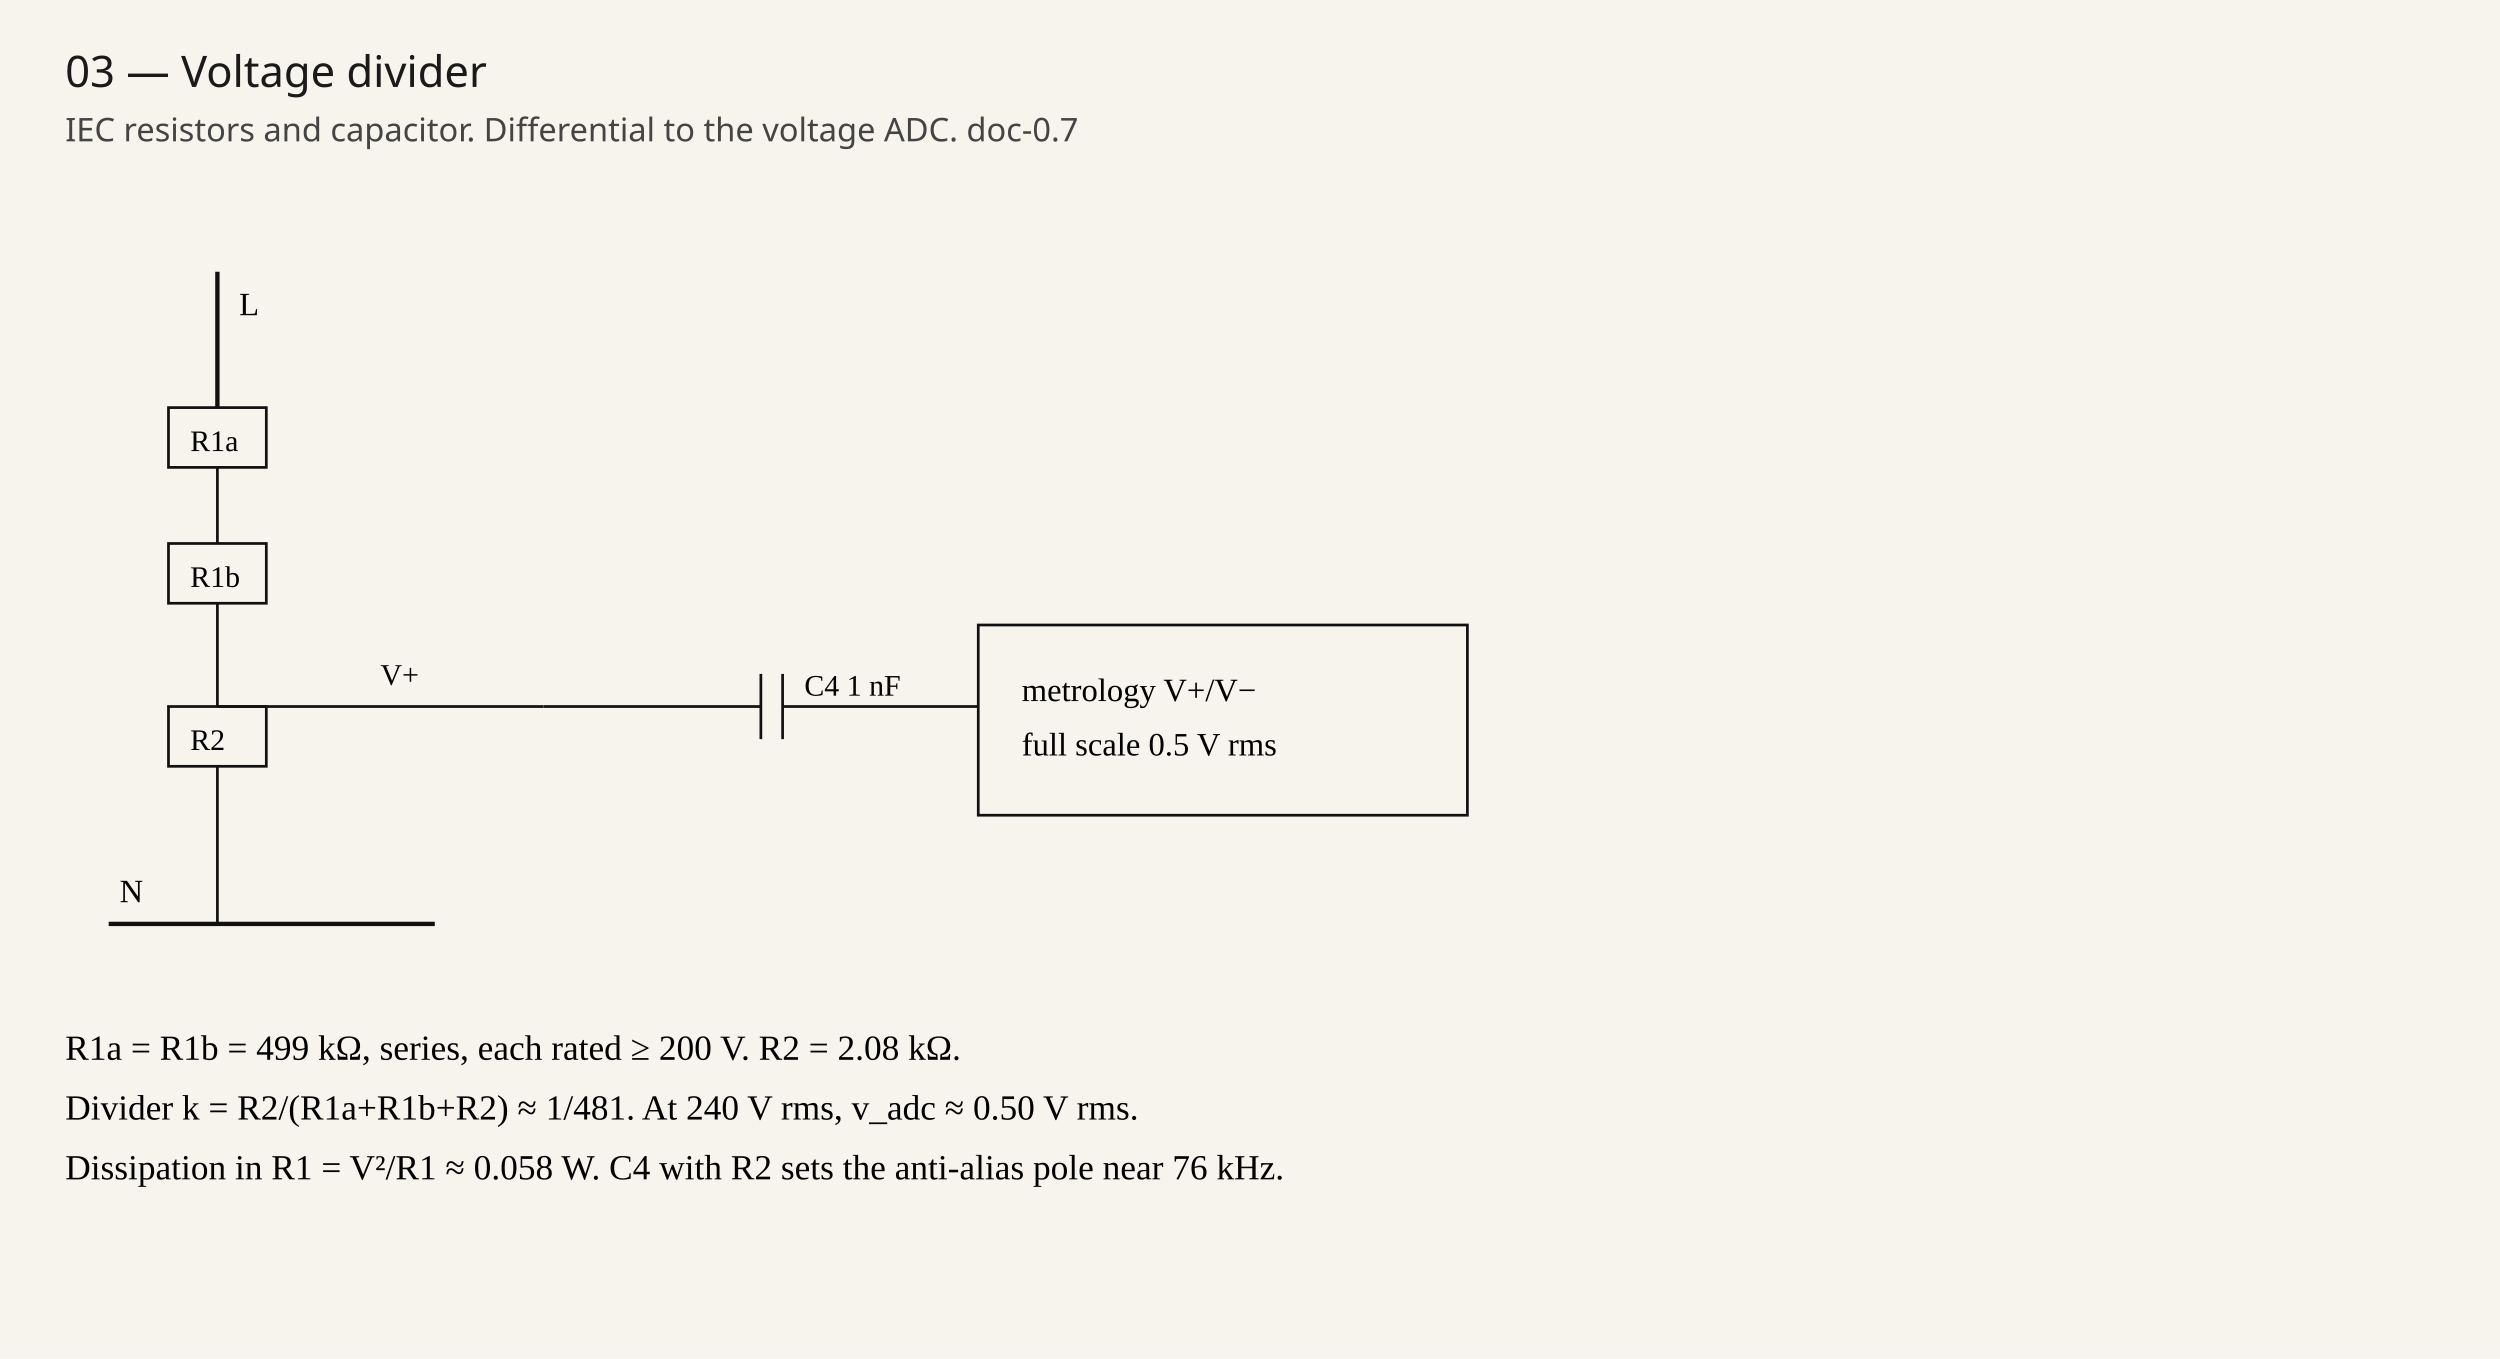
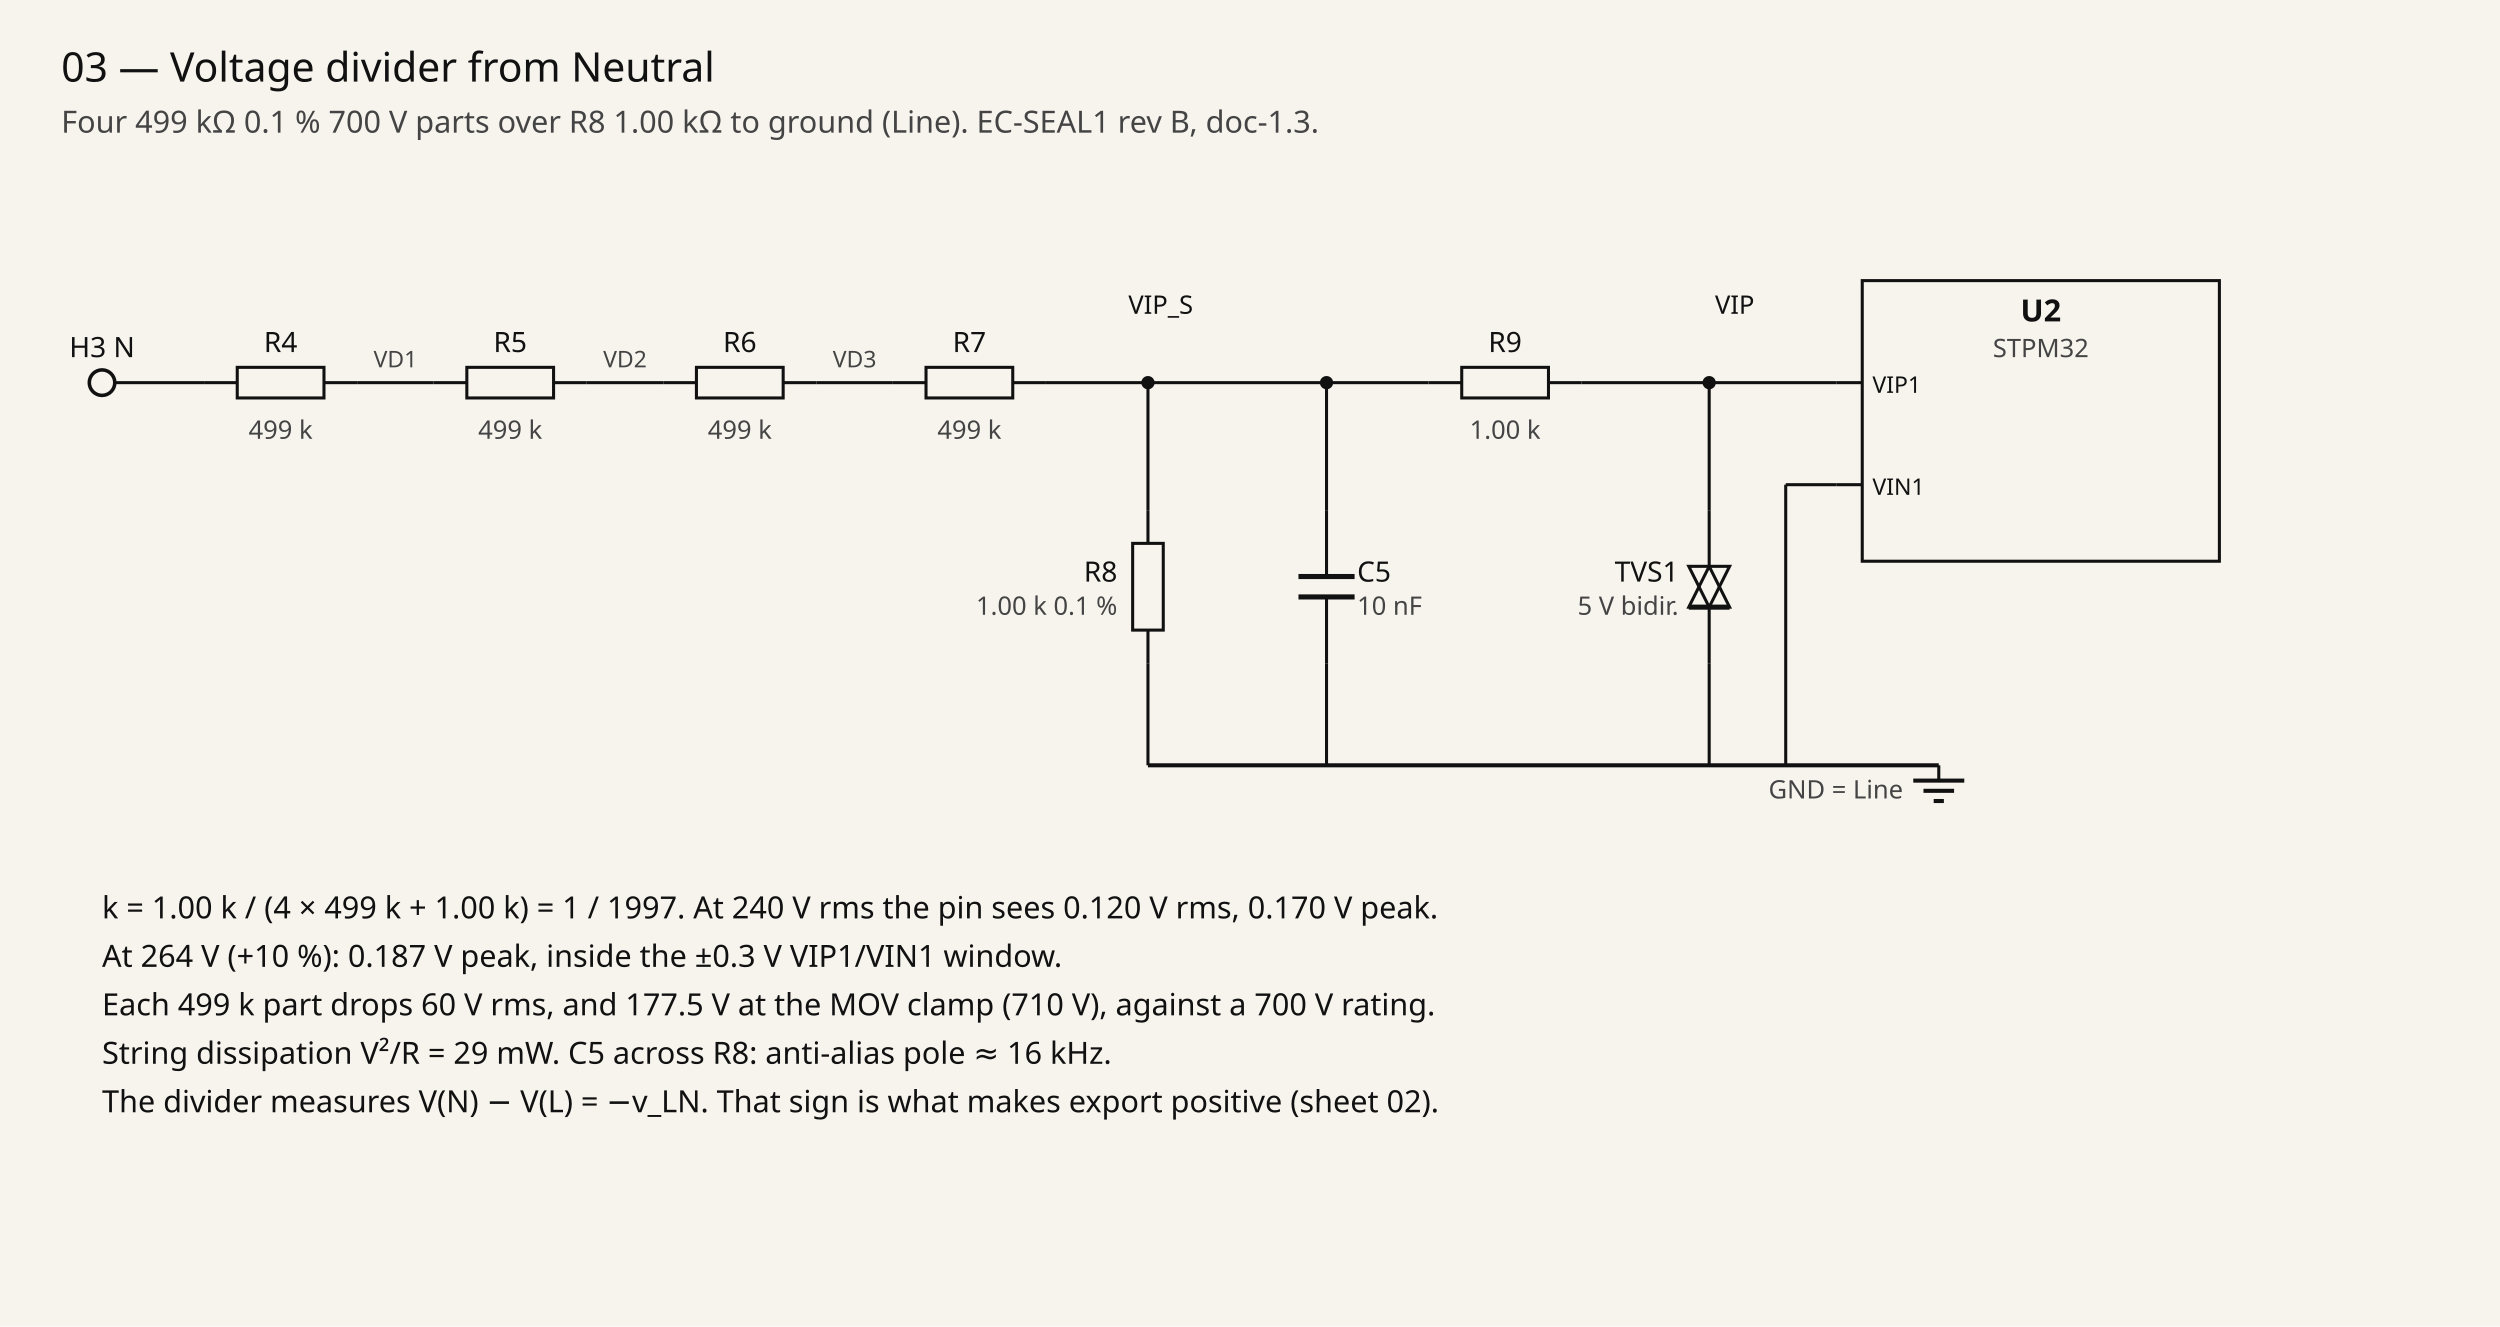
- <svg xmlns="http://www.w3.org/2000/svg" width="920" height="500" viewBox="0 0 920 500">
-   <rect width="920" height="500" fill="#f7f4ee" />
-   <text x="24" y="32" font-family="ui-sans-serif,sans-serif" font-size="16" fill="#1a1a1a">03 — Voltage divider</text>
-   <text x="24" y="52" font-family="ui-sans-serif,sans-serif" font-size="12" fill="#444">IEC resistors and capacitor. Differential to the voltage ADC. doc-0.7</text>
-   <line x1="80" y1="100" x2="80" y2="150" stroke="#111" stroke-width="1.6" />
-   <text x="88" y="116" font-size="12">L</text>
-   <rect x="62" y="150" width="36" height="22" fill="none" stroke="#111" />
-   <text x="70" y="166" font-size="11">R1a</text>
-   <line x1="80" y1="172" x2="80" y2="200" stroke="#111" />
-   <rect x="62" y="200" width="36" height="22" fill="none" stroke="#111" />
-   <text x="70" y="216" font-size="11">R1b</text>
-   <line x1="80" y1="222" x2="80" y2="260" stroke="#111" />
-   <line x1="80" y1="260" x2="200" y2="260" stroke="#111" />
-   <text x="140" y="252" font-size="11">V+</text>
-   <rect x="62" y="260" width="36" height="22" fill="none" stroke="#111" />
-   <text x="70" y="276" font-size="11">R2</text>
-   <line x1="80" y1="282" x2="80" y2="340" stroke="#111" />
-   <line x1="40" y1="340" x2="160" y2="340" stroke="#111" stroke-width="1.6" />
-   <text x="44" y="332" font-size="12">N</text>
-   <line x1="200" y1="260" x2="280" y2="260" stroke="#111" />
-   <line x1="280" y1="248" x2="280" y2="272" stroke="#111" />
-   <line x1="288" y1="248" x2="288" y2="272" stroke="#111" />
-   <text x="296" y="256" font-size="11">C4 1 nF</text>
-   <line x1="288" y1="260" x2="360" y2="260" stroke="#111" />
-   <rect x="360" y="230" width="180" height="70" fill="none" stroke="#111" />
-   <text x="376" y="258" font-size="12">metrology V+/V−</text>
-   <text x="376" y="278" font-size="12">full scale 0.5 V rms</text>
-   <text x="24" y="390" font-size="13">R1a = R1b = 499 kΩ, series, each rated ≥ 200 V. R2 = 2.08 kΩ.</text>
-   <text x="24" y="412" font-size="13">Divider k = R2/(R1a+R1b+R2) ≈ 1/481. At 240 V rms, v_adc ≈ 0.50 V rms.</text>
-   <text x="24" y="434" font-size="13">Dissipation in R1 = V²/R1 ≈ 0.058 W. C4 with R2 sets the anti-alias pole near 76 kHz.</text>
+ <svg xmlns="http://www.w3.org/2000/svg" width="980" height="520" viewBox="0 0 980 520" font-family="ui-sans-serif,sans-serif">
+   <rect width="980" height="520" fill="#f7f4ee" />
+   <text x="24" y="32" font-size="16" fill="#111" text-anchor="start">03 — Voltage divider from Neutral</text>
+   <text x="24" y="52" font-size="12" fill="#444" text-anchor="start">Four 499 kΩ 0.1 % 700 V parts over R8 1.00 kΩ to ground (Line). EC-SEAL1 rev B, doc-1.3.</text>
+   <circle cx="40" cy="150" r="5" fill="none" stroke="#111" stroke-width="1.4" />
+   <text x="40" y="140" font-size="11" fill="#111" text-anchor="middle">H3 N</text>
+   <line x1="45" y1="150" x2="80" y2="150" stroke="#111" stroke-width="1.2" />
+   <line x1="80" y1="150" x2="93" y2="150" stroke="#111" stroke-width="1.2" />
+   <line x1="127" y1="150" x2="140" y2="150" stroke="#111" stroke-width="1.2" />
+   <rect x="93" y="144" width="34" height="12" fill="none" stroke="#111" stroke-width="1.2" />
+   <text x="110" y="138" font-size="11" fill="#111" text-anchor="middle">R4</text>
+   <text x="110" y="172" font-size="10" fill="#444" text-anchor="middle">499 k</text>
+   <line x1="170" y1="150" x2="183" y2="150" stroke="#111" stroke-width="1.2" />
+   <line x1="217" y1="150" x2="230" y2="150" stroke="#111" stroke-width="1.2" />
+   <rect x="183" y="144" width="34" height="12" fill="none" stroke="#111" stroke-width="1.2" />
+   <text x="200" y="138" font-size="11" fill="#111" text-anchor="middle">R5</text>
+   <text x="200" y="172" font-size="10" fill="#444" text-anchor="middle">499 k</text>
+   <line x1="140" y1="150" x2="170" y2="150" stroke="#111" stroke-width="1.2" />
+   <line x1="260" y1="150" x2="273" y2="150" stroke="#111" stroke-width="1.2" />
+   <line x1="307" y1="150" x2="320" y2="150" stroke="#111" stroke-width="1.2" />
+   <rect x="273" y="144" width="34" height="12" fill="none" stroke="#111" stroke-width="1.2" />
+   <text x="290" y="138" font-size="11" fill="#111" text-anchor="middle">R6</text>
+   <text x="290" y="172" font-size="10" fill="#444" text-anchor="middle">499 k</text>
+   <line x1="230" y1="150" x2="260" y2="150" stroke="#111" stroke-width="1.2" />
+   <line x1="350" y1="150" x2="363" y2="150" stroke="#111" stroke-width="1.2" />
+   <line x1="397" y1="150" x2="410" y2="150" stroke="#111" stroke-width="1.2" />
+   <rect x="363" y="144" width="34" height="12" fill="none" stroke="#111" stroke-width="1.2" />
+   <text x="380" y="138" font-size="11" fill="#111" text-anchor="middle">R7</text>
+   <text x="380" y="172" font-size="10" fill="#444" text-anchor="middle">499 k</text>
+   <line x1="320" y1="150" x2="350" y2="150" stroke="#111" stroke-width="1.2" />
+   <text x="155" y="144" font-size="9" fill="#444" text-anchor="middle">VD1</text>
+   <text x="245" y="144" font-size="9" fill="#444" text-anchor="middle">VD2</text>
+   <text x="335" y="144" font-size="9" fill="#444" text-anchor="middle">VD3</text>
+   <line x1="410" y1="150" x2="560" y2="150" stroke="#111" stroke-width="1.2" />
+   <circle cx="450" cy="150" r="2.6" fill="#111" />
+   <circle cx="520" cy="150" r="2.6" fill="#111" />
+   <text x="455" y="123" font-size="10" fill="#111" text-anchor="middle">VIP_S</text>
+   <line x1="450" y1="200" x2="450" y2="213" stroke="#111" stroke-width="1.2" />
+   <line x1="450" y1="247" x2="450" y2="260" stroke="#111" stroke-width="1.2" />
+   <rect x="444" y="213" width="12" height="34" fill="none" stroke="#111" stroke-width="1.2" />
+   <text x="438" y="228" font-size="11" fill="#111" text-anchor="end">R8</text>
+   <text x="438" y="241" font-size="10" fill="#444" text-anchor="end">1.00 k 0.1 %</text>
+   <line x1="450" y1="150" x2="450" y2="200" stroke="#111" stroke-width="1.2" />
+   <line x1="450" y1="260" x2="450" y2="300" stroke="#111" stroke-width="1.2" />
+   <line x1="520" y1="200" x2="520" y2="226" stroke="#111" stroke-width="1.2" />
+   <line x1="520" y1="234" x2="520" y2="260" stroke="#111" stroke-width="1.2" />
+   <line x1="509" y1="226" x2="531" y2="226" stroke="#111" stroke-width="2" />
+   <line x1="509" y1="234" x2="531" y2="234" stroke="#111" stroke-width="2" />
+   <text x="532" y="228" font-size="11" fill="#111" text-anchor="start">C5</text>
+   <text x="532" y="241" font-size="10" fill="#444" text-anchor="start">10 nF</text>
+   <line x1="520" y1="150" x2="520" y2="200" stroke="#111" stroke-width="1.2" />
+   <line x1="520" y1="260" x2="520" y2="300" stroke="#111" stroke-width="1.2" />
+   <line x1="560" y1="150" x2="573" y2="150" stroke="#111" stroke-width="1.2" />
+   <line x1="607" y1="150" x2="620" y2="150" stroke="#111" stroke-width="1.2" />
+   <rect x="573" y="144" width="34" height="12" fill="none" stroke="#111" stroke-width="1.2" />
+   <text x="590" y="138" font-size="11" fill="#111" text-anchor="middle">R9</text>
+   <text x="590" y="172" font-size="10" fill="#444" text-anchor="middle">1.00 k</text>
+   <line x1="620" y1="150" x2="720" y2="150" stroke="#111" stroke-width="1.2" />
+   <circle cx="670" cy="150" r="2.6" fill="#111" />
+   <text x="680" y="123" font-size="10" fill="#111" text-anchor="middle">VIP</text>
+   <line x1="670" y1="200" x2="670" y2="222" stroke="#111" stroke-width="1.2" />
+   <line x1="670" y1="238" x2="670" y2="260" stroke="#111" stroke-width="1.2" />
+   <polygon points="662,222 678,222 670,238" fill="none" stroke="#111" stroke-width="1.2" />
+   <line x1="662" y1="238" x2="678" y2="238" stroke="#111" stroke-width="2" />
+   <polygon points="662,238 678,238 670,222" fill="none" stroke="#111" stroke-width="1.2" />
+   <text x="658" y="228" font-size="11" fill="#111" text-anchor="end">TVS1</text>
+   <text x="658" y="241" font-size="10" fill="#444" text-anchor="end">5 V bidir.</text>
+   <line x1="670" y1="150" x2="670" y2="200" stroke="#111" stroke-width="1.2" />
+   <line x1="670" y1="260" x2="670" y2="300" stroke="#111" stroke-width="1.2" />
+   <rect x="730" y="110" width="140" height="110" fill="none" stroke="#111" stroke-width="1.2" />
+   <text x="800" y="126" font-size="12" fill="#111" text-anchor="middle" font-weight="600">U2</text>
+   <text x="800" y="140" font-size="10" fill="#444" text-anchor="middle">STPM32</text>
+   <line x1="720" y1="150" x2="730" y2="150" stroke="#111" stroke-width="1.2" />
+   <text x="734" y="154" font-size="9" fill="#111" text-anchor="start">VIP1</text>
+   <line x1="720" y1="190" x2="730" y2="190" stroke="#111" stroke-width="1.2" />
+   <text x="734" y="194" font-size="9" fill="#111" text-anchor="start">VIN1</text>
+   <line x1="720" y1="190" x2="700" y2="190" stroke="#111" stroke-width="1.2" />
+   <line x1="700" y1="190" x2="700" y2="300" stroke="#111" stroke-width="1.2" />
+   <line x1="450" y1="300" x2="760" y2="300" stroke="#111" stroke-width="1.6" />
+   <line x1="760" y1="300" x2="760" y2="306" stroke="#111" stroke-width="1.2" />
+   <line x1="750" y1="306" x2="770" y2="306" stroke="#111" stroke-width="1.6" />
+   <line x1="754" y1="310" x2="766" y2="310" stroke="#111" stroke-width="1.6" />
+   <line x1="758" y1="314" x2="762" y2="314" stroke="#111" stroke-width="1.6" />
+   <text x="746" y="313" font-size="10" fill="#444" text-anchor="end">GND = Line</text>
+   <text x="40" y="360" font-size="12" fill="#111" text-anchor="start">k = 1.00 k / (4 × 499 k + 1.00 k) = 1 / 1997. At 240 V rms the pin sees 0.120 V rms, 0.170 V peak.</text>
+   <text x="40" y="379" font-size="12" fill="#111" text-anchor="start">At 264 V (+10 %): 0.187 V peak, inside the ±0.3 V VIP1/VIN1 window.</text>
+   <text x="40" y="398" font-size="12" fill="#111" text-anchor="start">Each 499 k part drops 60 V rms, and 177.5 V at the MOV clamp (710 V), against a 700 V rating.</text>
+   <text x="40" y="417" font-size="12" fill="#111" text-anchor="start">String dissipation V²/R = 29 mW. C5 across R8: anti-alias pole ≈ 16 kHz.</text>
+   <text x="40" y="436" font-size="12" fill="#111" text-anchor="start">The divider measures V(N) − V(L) = −v_LN. That sign is what makes export positive (sheet 02).</text>
</svg>
